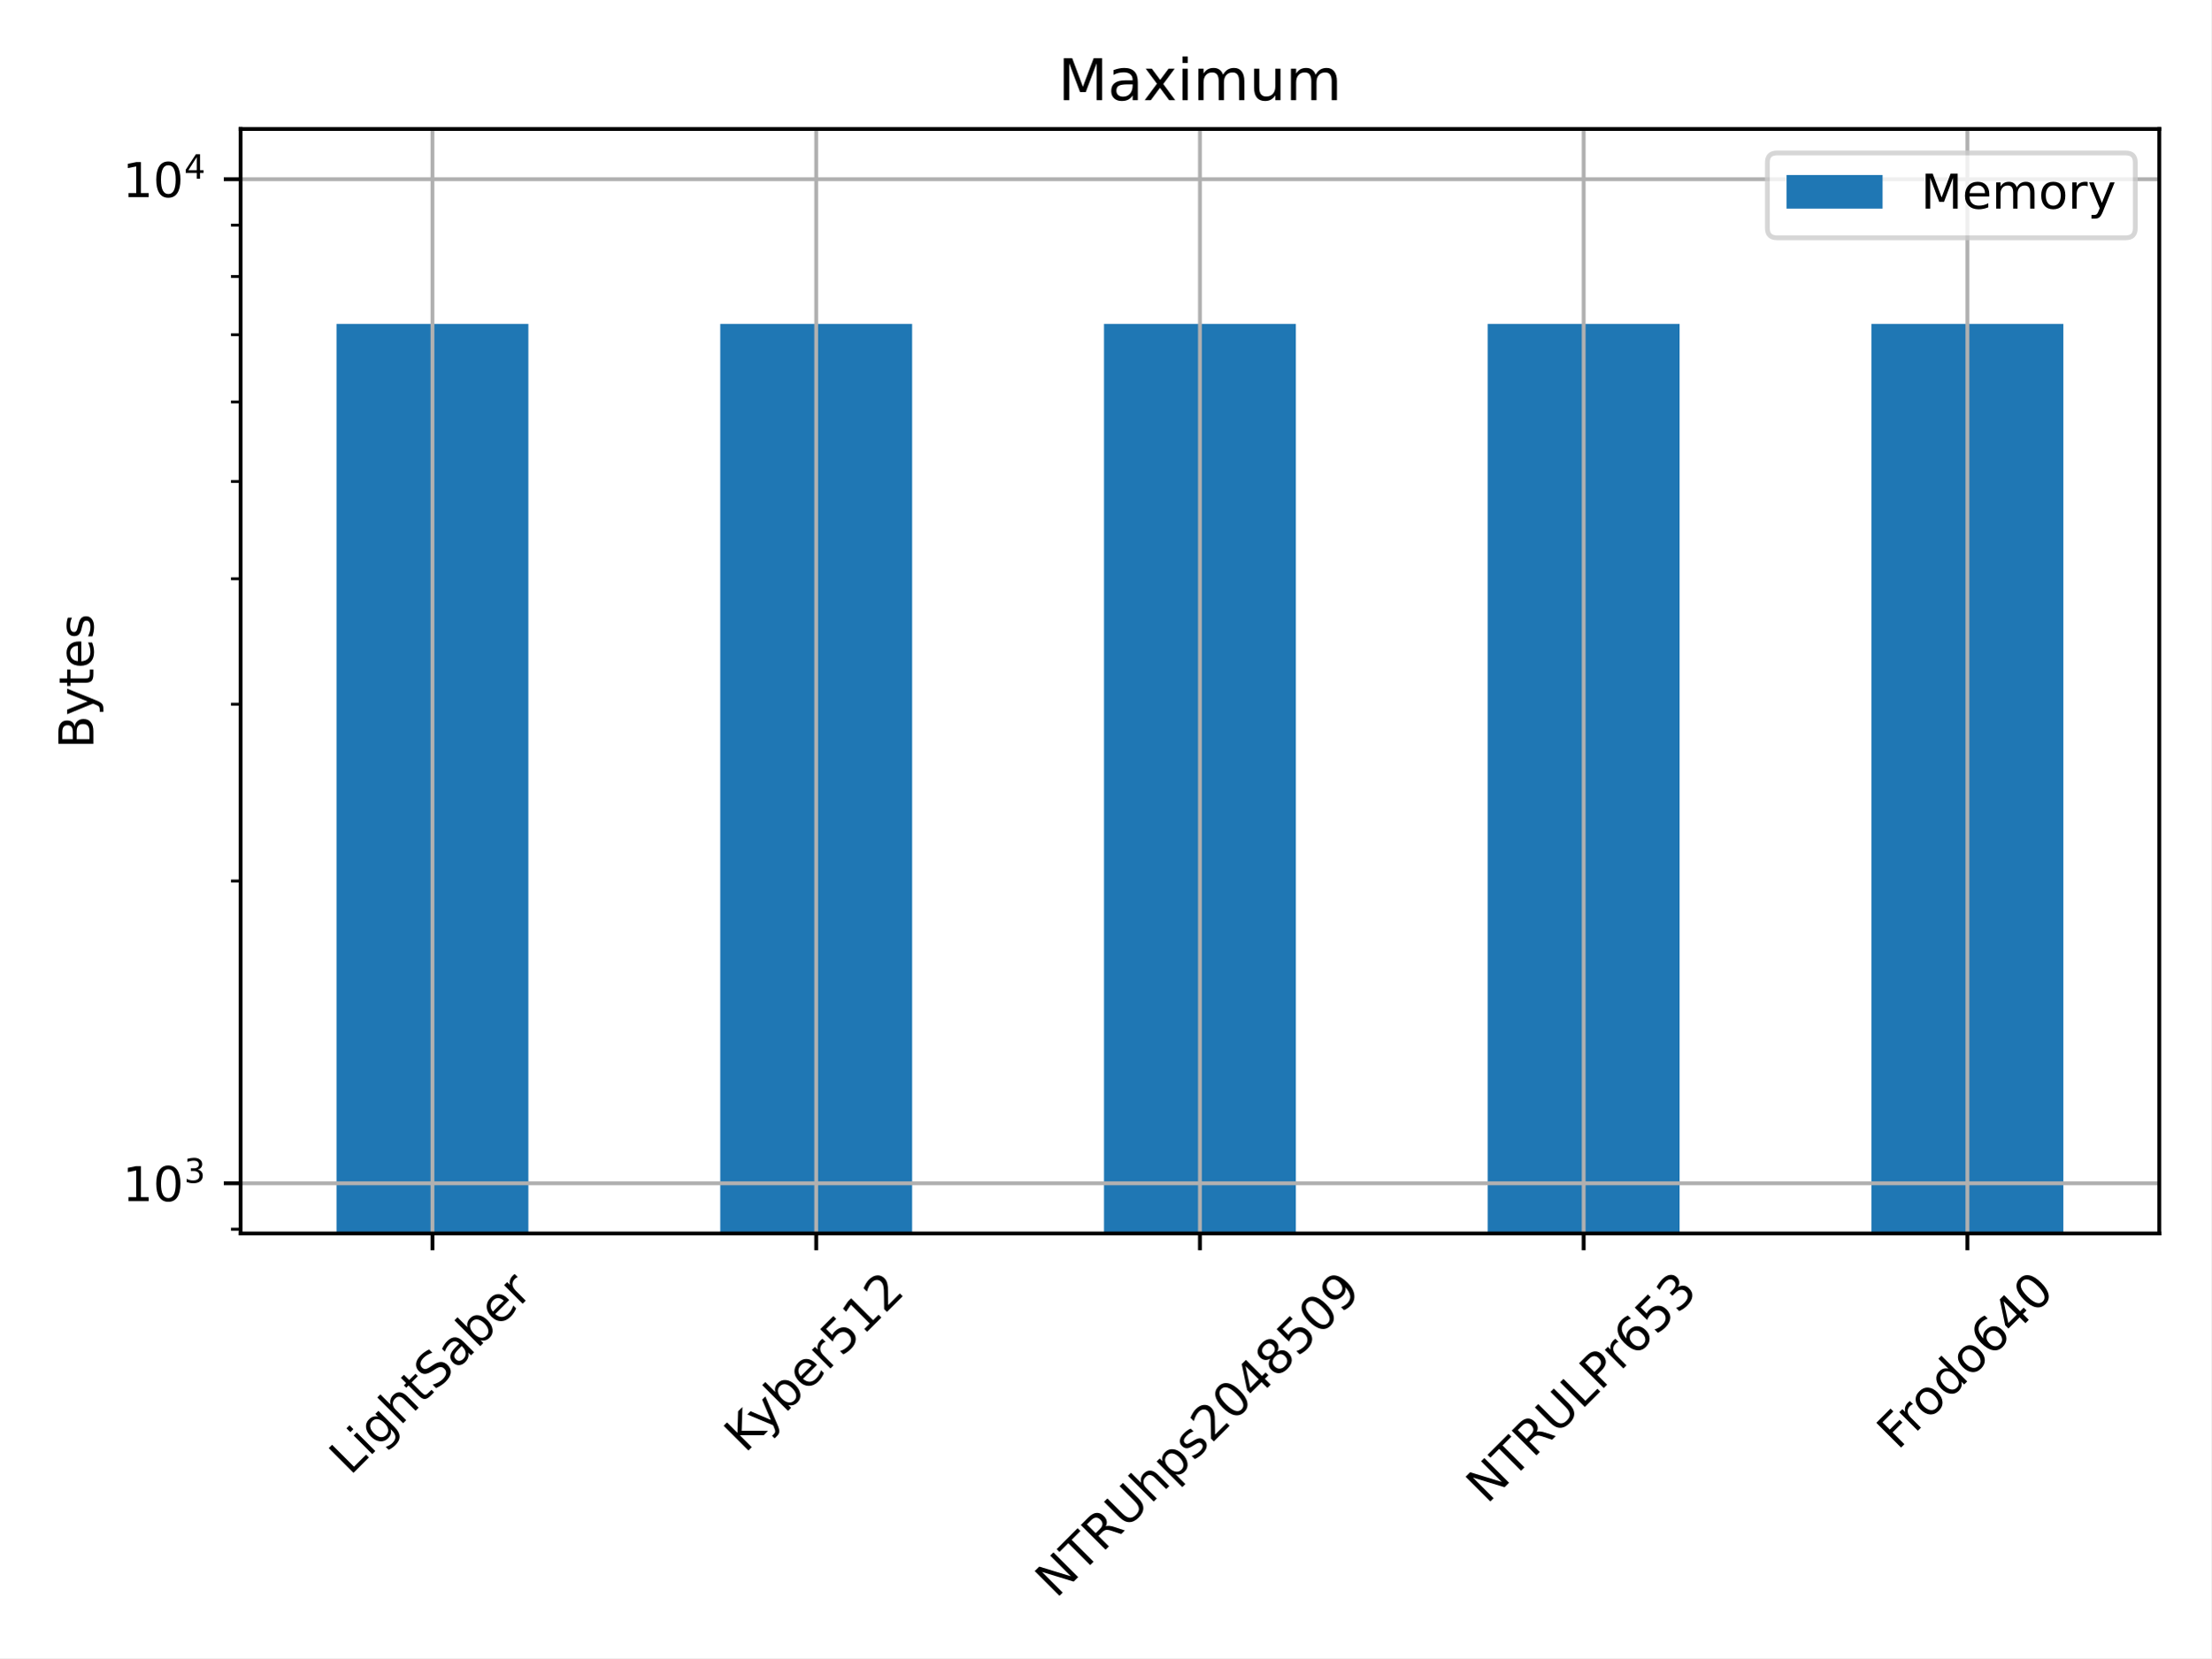
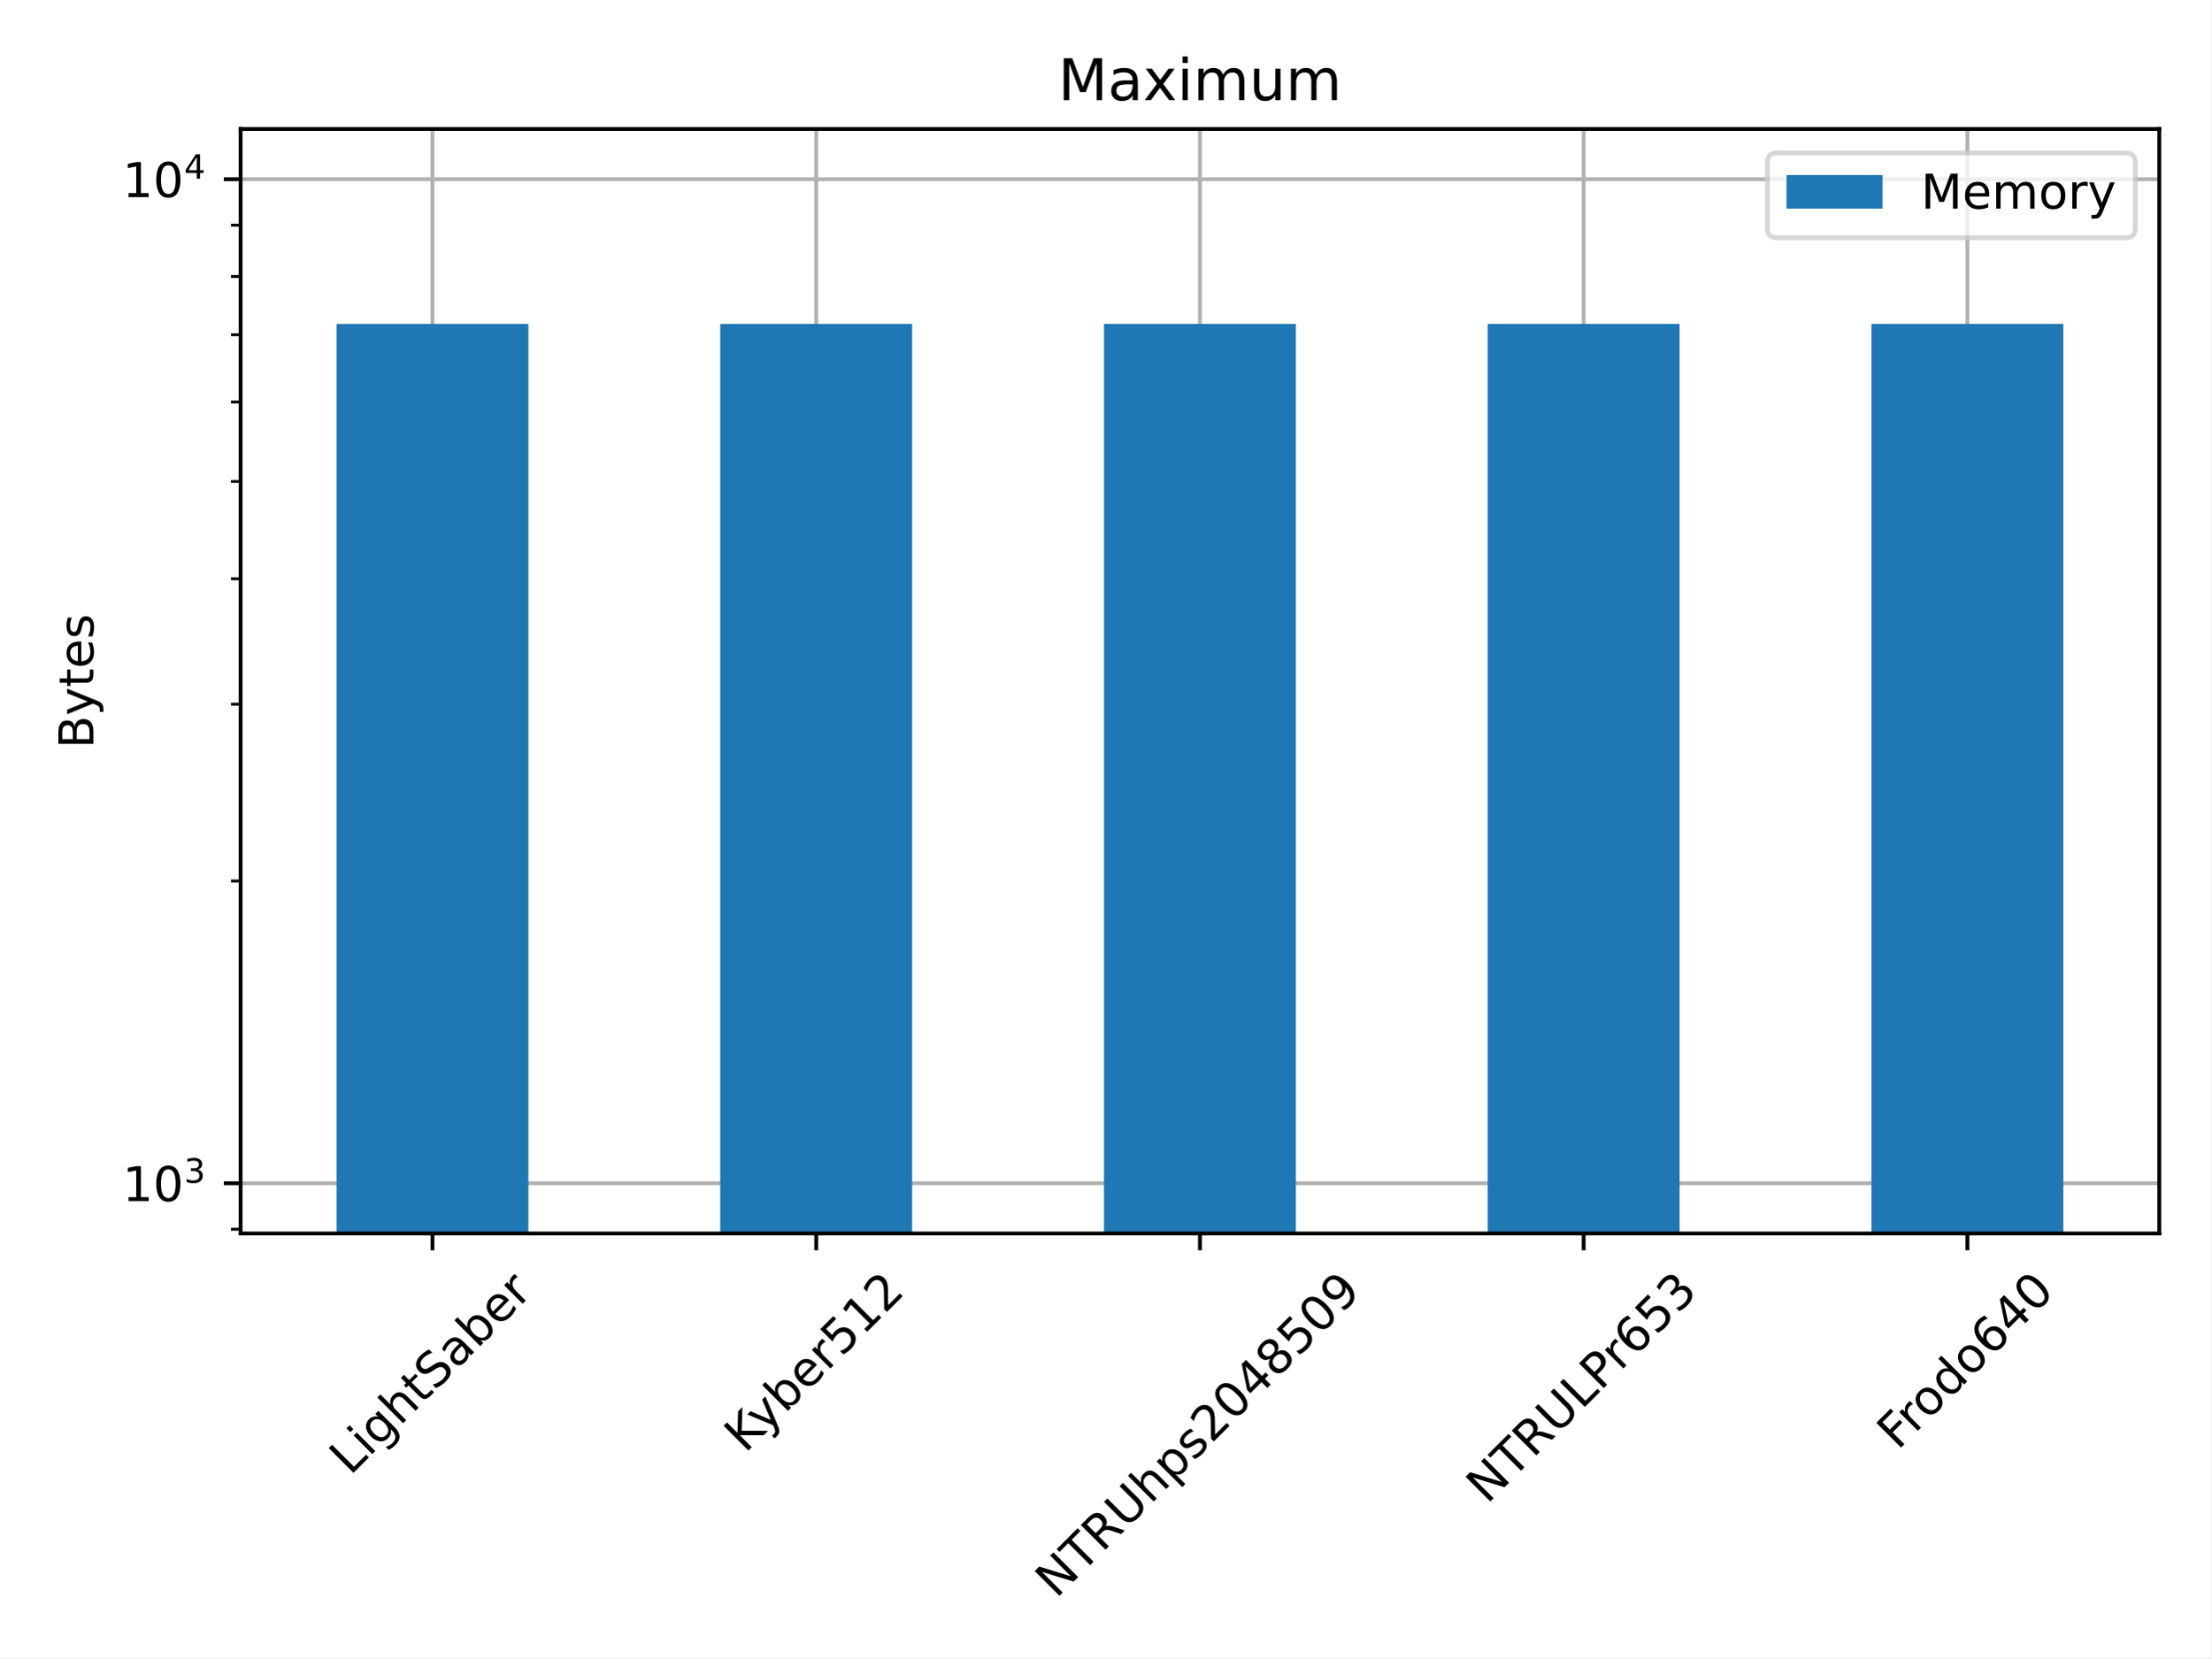
<svg xmlns="http://www.w3.org/2000/svg" xmlns:xlink="http://www.w3.org/1999/xlink" height="345.6pt" version="1.1" viewBox="0 0 460.8 345.6" width="460.8pt">
  <defs>
    <style type="text/css">*{stroke-linecap:butt;stroke-linejoin:round;}</style>
  </defs>
  <g id="figure_1">
    <g id="patch_1">
      <path d="M 0 345.6  L 460.8 345.6  L 460.8 0  L 0 0  z " style="fill:#ffffff;" />
    </g>
    <g id="axes_1">
      <g id="patch_2">
        <path d="M 50.138 257.096  L 450 257.096  L 450 26.88  L 50.138 26.88  z " style="fill:#ffffff;" />
      </g>
-       <g id="patch_3">
-         <path clip-path="url(#p1902727d42)" d="M 70.131 210162.125  L 110.117 210162.125  L 110.117 67.506  L 70.131 67.506  z " style="fill:#1f77b4;" />
-       </g>
-       <g id="patch_4">
-         <path clip-path="url(#p1902727d42)" d="M 150.103 210162.125  L 190.089 210162.125  L 190.089 67.506  L 150.103 67.506  z " style="fill:#1f77b4;" />
-       </g>
-       <g id="patch_5">
-         <path clip-path="url(#p1902727d42)" d="M 230.076 210162.125  L 270.062 210162.125  L 270.062 67.506  L 230.076 67.506  z " style="fill:#1f77b4;" />
-       </g>
-       <g id="patch_6">
-         <path clip-path="url(#p1902727d42)" d="M 310.048 210162.125  L 350.034 210162.125  L 350.034 67.506  L 310.048 67.506  z " style="fill:#1f77b4;" />
-       </g>
-       <g id="patch_7">
-         <path clip-path="url(#p1902727d42)" d="M 390.021 210162.125  L 430.007 210162.125  L 430.007 67.506  L 390.021 67.506  z " style="fill:#1f77b4;" />
-       </g>
      <g id="matplotlib.axis_1">
        <g id="xtick_1">
          <g id="line2d_1">
-             <path clip-path="url(#p1902727d42)" d="M 90.124 257.096  L 90.124 26.88  " style="fill:none;stroke:#b0b0b0;stroke-linecap:square;stroke-width:0.8;" />
+             <path clip-path="url(#p57ec71bfff)" d="M 90.124 257.096  L 90.124 26.88  " style="fill:none;stroke:#b0b0b0;stroke-linecap:square;stroke-width:0.8;" />
          </g>
          <g id="line2d_2">
            <defs>
-               <path d="M 0 0  L 0 3.5  " id="m2783f82746" style="stroke:#000000;stroke-width:0.8;" />
+               <path d="M 0 0  L 0 3.5  " id="mb70035b916" style="stroke:#000000;stroke-width:0.8;" />
            </defs>
            <g>
-               <use style="stroke:#000000;stroke-width:0.8;" x="90.124" xlink:href="#m2783f82746" y="257.096" />
+               <use style="stroke:#000000;stroke-width:0.8;" x="90.124" xlink:href="#mb70035b916" y="257.096" />
            </g>
          </g>
          <g id="text_1">
            <g transform="translate(72.96719 307.6851)rotate(-45)scale(0.1 -0.1)">
              <defs>
                <path d="M 9.812 72.906  L 19.672 72.906  L 19.672 8.297  L 55.172 8.297  L 55.172 0  L 9.812 0  z " id="DejaVuSans-76" />
                <path d="M 9.422 54.688  L 18.406 54.688  L 18.406 0  L 9.422 0  z M 9.422 75.984  L 18.406 75.984  L 18.406 64.594  L 9.422 64.594  z " id="DejaVuSans-105" />
                <path d="M 45.406 27.984  Q 45.406 37.75 41.375 43.109  Q 37.359 48.484 30.078 48.484  Q 22.859 48.484 18.828 43.109  Q 14.797 37.75 14.797 27.984  Q 14.797 18.266 18.828 12.891  Q 22.859 7.516 30.078 7.516  Q 37.359 7.516 41.375 12.891  Q 45.406 18.266 45.406 27.984  z M 54.391 6.781  Q 54.391 -7.172 48.188 -13.984  Q 42 -20.797 29.203 -20.797  Q 24.469 -20.797 20.266 -20.094  Q 16.062 -19.391 12.109 -17.922  L 12.109 -9.188  Q 16.062 -11.328 19.922 -12.344  Q 23.781 -13.375 27.781 -13.375  Q 36.625 -13.375 41.016 -8.766  Q 45.406 -4.156 45.406 5.172  L 45.406 9.625  Q 42.625 4.781 38.281 2.391  Q 33.938 0 27.875 0  Q 17.828 0 11.672 7.656  Q 5.516 15.328 5.516 27.984  Q 5.516 40.672 11.672 48.328  Q 17.828 56 27.875 56  Q 33.938 56 38.281 53.609  Q 42.625 51.219 45.406 46.391  L 45.406 54.688  L 54.391 54.688  z " id="DejaVuSans-103" />
                <path d="M 54.891 33.016  L 54.891 0  L 45.906 0  L 45.906 32.719  Q 45.906 40.484 42.875 44.328  Q 39.844 48.188 33.797 48.188  Q 26.516 48.188 22.312 43.547  Q 18.109 38.922 18.109 30.906  L 18.109 0  L 9.078 0  L 9.078 75.984  L 18.109 75.984  L 18.109 46.188  Q 21.344 51.125 25.703 53.562  Q 30.078 56 35.797 56  Q 45.219 56 50.047 50.172  Q 54.891 44.344 54.891 33.016  z " id="DejaVuSans-104" />
                <path d="M 18.312 70.219  L 18.312 54.688  L 36.812 54.688  L 36.812 47.703  L 18.312 47.703  L 18.312 18.016  Q 18.312 11.328 20.141 9.422  Q 21.969 7.516 27.594 7.516  L 36.812 7.516  L 36.812 0  L 27.594 0  Q 17.188 0 13.234 3.875  Q 9.281 7.766 9.281 18.016  L 9.281 47.703  L 2.688 47.703  L 2.688 54.688  L 9.281 54.688  L 9.281 70.219  z " id="DejaVuSans-116" />
                <path d="M 53.516 70.516  L 53.516 60.891  Q 47.906 63.578 42.922 64.891  Q 37.938 66.219 33.297 66.219  Q 25.25 66.219 20.875 63.094  Q 16.5 59.969 16.5 54.203  Q 16.5 49.359 19.406 46.891  Q 22.312 44.438 30.422 42.922  L 36.375 41.703  Q 47.406 39.594 52.656 34.297  Q 57.906 29 57.906 20.125  Q 57.906 9.516 50.797 4.047  Q 43.703 -1.422 29.984 -1.422  Q 24.812 -1.422 18.969 -0.25  Q 13.141 0.922 6.891 3.219  L 6.891 13.375  Q 12.891 10.016 18.656 8.297  Q 24.422 6.594 29.984 6.594  Q 38.422 6.594 43.016 9.906  Q 47.609 13.234 47.609 19.391  Q 47.609 24.75 44.312 27.781  Q 41.016 30.812 33.5 32.328  L 27.484 33.5  Q 16.453 35.688 11.516 40.375  Q 6.594 45.062 6.594 53.422  Q 6.594 63.094 13.406 68.656  Q 20.219 74.219 32.172 74.219  Q 37.312 74.219 42.625 73.281  Q 47.953 72.359 53.516 70.516  z " id="DejaVuSans-83" />
                <path d="M 34.281 27.484  Q 23.391 27.484 19.188 25  Q 14.984 22.516 14.984 16.5  Q 14.984 11.719 18.141 8.906  Q 21.297 6.109 26.703 6.109  Q 34.188 6.109 38.703 11.406  Q 43.219 16.703 43.219 25.484  L 43.219 27.484  z M 52.203 31.203  L 52.203 0  L 43.219 0  L 43.219 8.297  Q 40.141 3.328 35.547 0.953  Q 30.953 -1.422 24.312 -1.422  Q 15.922 -1.422 10.953 3.297  Q 6 8.016 6 15.922  Q 6 25.141 12.172 29.828  Q 18.359 34.516 30.609 34.516  L 43.219 34.516  L 43.219 35.406  Q 43.219 41.609 39.141 45  Q 35.062 48.391 27.688 48.391  Q 23 48.391 18.547 47.266  Q 14.109 46.141 10.016 43.891  L 10.016 52.203  Q 14.938 54.109 19.578 55.047  Q 24.219 56 28.609 56  Q 40.484 56 46.344 49.844  Q 52.203 43.703 52.203 31.203  z " id="DejaVuSans-97" />
                <path d="M 48.688 27.297  Q 48.688 37.203 44.609 42.844  Q 40.531 48.484 33.406 48.484  Q 26.266 48.484 22.188 42.844  Q 18.109 37.203 18.109 27.297  Q 18.109 17.391 22.188 11.75  Q 26.266 6.109 33.406 6.109  Q 40.531 6.109 44.609 11.75  Q 48.688 17.391 48.688 27.297  z M 18.109 46.391  Q 20.953 51.266 25.266 53.625  Q 29.594 56 35.594 56  Q 45.562 56 51.781 48.094  Q 58.016 40.188 58.016 27.297  Q 58.016 14.406 51.781 6.484  Q 45.562 -1.422 35.594 -1.422  Q 29.594 -1.422 25.266 0.953  Q 20.953 3.328 18.109 8.203  L 18.109 0  L 9.078 0  L 9.078 75.984  L 18.109 75.984  z " id="DejaVuSans-98" />
                <path d="M 56.203 29.594  L 56.203 25.203  L 14.891 25.203  Q 15.484 15.922 20.484 11.062  Q 25.484 6.203 34.422 6.203  Q 39.594 6.203 44.453 7.469  Q 49.312 8.734 54.109 11.281  L 54.109 2.781  Q 49.266 0.734 44.188 -0.344  Q 39.109 -1.422 33.891 -1.422  Q 20.797 -1.422 13.156 6.188  Q 5.516 13.812 5.516 26.812  Q 5.516 40.234 12.766 48.109  Q 20.016 56 32.328 56  Q 43.359 56 49.781 48.891  Q 56.203 41.797 56.203 29.594  z M 47.219 32.234  Q 47.125 39.594 43.094 43.984  Q 39.062 48.391 32.422 48.391  Q 24.906 48.391 20.391 44.141  Q 15.875 39.891 15.188 32.172  z " id="DejaVuSans-101" />
                <path d="M 41.109 46.297  Q 39.594 47.172 37.812 47.578  Q 36.031 48 33.891 48  Q 26.266 48 22.188 43.047  Q 18.109 38.094 18.109 28.812  L 18.109 0  L 9.078 0  L 9.078 54.688  L 18.109 54.688  L 18.109 46.188  Q 20.953 51.172 25.484 53.578  Q 30.031 56 36.531 56  Q 37.453 56 38.578 55.875  Q 39.703 55.766 41.062 55.516  z " id="DejaVuSans-114" />
              </defs>
              <use xlink:href="#DejaVuSans-76" />
              <use x="55.713" xlink:href="#DejaVuSans-105" />
              <use x="83.496" xlink:href="#DejaVuSans-103" />
              <use x="146.973" xlink:href="#DejaVuSans-104" />
              <use x="210.352" xlink:href="#DejaVuSans-116" />
              <use x="249.561" xlink:href="#DejaVuSans-83" />
              <use x="313.037" xlink:href="#DejaVuSans-97" />
              <use x="374.316" xlink:href="#DejaVuSans-98" />
              <use x="437.793" xlink:href="#DejaVuSans-101" />
              <use x="499.316" xlink:href="#DejaVuSans-114" />
            </g>
          </g>
        </g>
        <g id="xtick_2">
          <g id="line2d_3">
-             <path clip-path="url(#p1902727d42)" d="M 170.096 257.096  L 170.096 26.88  " style="fill:none;stroke:#b0b0b0;stroke-linecap:square;stroke-width:0.8;" />
+             <path clip-path="url(#p57ec71bfff)" d="M 170.096 257.096  L 170.096 26.88  " style="fill:none;stroke:#b0b0b0;stroke-linecap:square;stroke-width:0.8;" />
          </g>
          <g id="line2d_4">
            <g>
-               <use style="stroke:#000000;stroke-width:0.8;" x="170.096" xlink:href="#m2783f82746" y="257.096" />
+               <use style="stroke:#000000;stroke-width:0.8;" x="170.096" xlink:href="#mb70035b916" y="257.096" />
            </g>
          </g>
          <g id="text_2">
            <g transform="translate(155.2709 303.0226)rotate(-45)scale(0.1 -0.1)">
              <defs>
                <path d="M 9.812 72.906  L 19.672 72.906  L 19.672 42.094  L 52.391 72.906  L 65.094 72.906  L 28.906 38.922  L 67.672 0  L 54.688 0  L 19.672 35.109  L 19.672 0  L 9.812 0  z " id="DejaVuSans-75" />
                <path d="M 32.172 -5.078  Q 28.375 -14.844 24.75 -17.812  Q 21.141 -20.797 15.094 -20.797  L 7.906 -20.797  L 7.906 -13.281  L 13.188 -13.281  Q 16.891 -13.281 18.938 -11.516  Q 21 -9.766 23.484 -3.219  L 25.094 0.875  L 2.984 54.688  L 12.5 54.688  L 29.594 11.922  L 46.688 54.688  L 56.203 54.688  z " id="DejaVuSans-121" />
                <path d="M 10.797 72.906  L 49.516 72.906  L 49.516 64.594  L 19.828 64.594  L 19.828 46.734  Q 21.969 47.469 24.109 47.828  Q 26.266 48.188 28.422 48.188  Q 40.625 48.188 47.75 41.5  Q 54.891 34.812 54.891 23.391  Q 54.891 11.625 47.562 5.094  Q 40.234 -1.422 26.906 -1.422  Q 22.312 -1.422 17.547 -0.641  Q 12.797 0.141 7.719 1.703  L 7.719 11.625  Q 12.109 9.234 16.797 8.062  Q 21.484 6.891 26.703 6.891  Q 35.156 6.891 40.078 11.328  Q 45.016 15.766 45.016 23.391  Q 45.016 31 40.078 35.438  Q 35.156 39.891 26.703 39.891  Q 22.75 39.891 18.812 39.016  Q 14.891 38.141 10.797 36.281  z " id="DejaVuSans-53" />
                <path d="M 12.406 8.297  L 28.516 8.297  L 28.516 63.922  L 10.984 60.406  L 10.984 69.391  L 28.422 72.906  L 38.281 72.906  L 38.281 8.297  L 54.391 8.297  L 54.391 0  L 12.406 0  z " id="DejaVuSans-49" />
                <path d="M 19.188 8.297  L 53.609 8.297  L 53.609 0  L 7.328 0  L 7.328 8.297  Q 12.938 14.109 22.625 23.891  Q 32.328 33.688 34.812 36.531  Q 39.547 41.844 41.422 45.531  Q 43.312 49.219 43.312 52.781  Q 43.312 58.594 39.234 62.25  Q 35.156 65.922 28.609 65.922  Q 23.969 65.922 18.812 64.312  Q 13.672 62.703 7.812 59.422  L 7.812 69.391  Q 13.766 71.781 18.938 73  Q 24.125 74.219 28.422 74.219  Q 39.75 74.219 46.484 68.547  Q 53.219 62.891 53.219 53.422  Q 53.219 48.922 51.531 44.891  Q 49.859 40.875 45.406 35.406  Q 44.188 33.984 37.641 27.219  Q 31.109 20.453 19.188 8.297  z " id="DejaVuSans-50" />
              </defs>
              <use xlink:href="#DejaVuSans-75" />
              <use x="58.326" xlink:href="#DejaVuSans-121" />
              <use x="117.506" xlink:href="#DejaVuSans-98" />
              <use x="180.982" xlink:href="#DejaVuSans-101" />
              <use x="242.506" xlink:href="#DejaVuSans-114" />
              <use x="283.619" xlink:href="#DejaVuSans-53" />
              <use x="347.242" xlink:href="#DejaVuSans-49" />
              <use x="410.865" xlink:href="#DejaVuSans-50" />
            </g>
          </g>
        </g>
        <g id="xtick_3">
          <g id="line2d_5">
-             <path clip-path="url(#p1902727d42)" d="M 250.069 257.096  L 250.069 26.88  " style="fill:none;stroke:#b0b0b0;stroke-linecap:square;stroke-width:0.8;" />
+             <path clip-path="url(#p57ec71bfff)" d="M 250.069 257.096  L 250.069 26.88  " style="fill:none;stroke:#b0b0b0;stroke-linecap:square;stroke-width:0.8;" />
          </g>
          <g id="line2d_6">
            <g>
-               <use style="stroke:#000000;stroke-width:0.8;" x="250.069" xlink:href="#m2783f82746" y="257.096" />
+               <use style="stroke:#000000;stroke-width:0.8;" x="250.069" xlink:href="#mb70035b916" y="257.096" />
            </g>
          </g>
          <g id="text_3">
            <g transform="translate(220.098 333.3133)rotate(-45)scale(0.1 -0.1)">
              <defs>
                <path d="M 9.812 72.906  L 23.094 72.906  L 55.422 11.922  L 55.422 72.906  L 64.984 72.906  L 64.984 0  L 51.703 0  L 19.391 60.984  L 19.391 0  L 9.812 0  z " id="DejaVuSans-78" />
                <path d="M -0.297 72.906  L 61.375 72.906  L 61.375 64.594  L 35.5 64.594  L 35.5 0  L 25.594 0  L 25.594 64.594  L -0.297 64.594  z " id="DejaVuSans-84" />
                <path d="M 44.391 34.188  Q 47.562 33.109 50.562 29.594  Q 53.562 26.078 56.594 19.922  L 66.609 0  L 56 0  L 46.688 18.703  Q 43.062 26.031 39.672 28.422  Q 36.281 30.812 30.422 30.812  L 19.672 30.812  L 19.672 0  L 9.812 0  L 9.812 72.906  L 32.078 72.906  Q 44.578 72.906 50.734 67.672  Q 56.891 62.453 56.891 51.906  Q 56.891 45.016 53.688 40.469  Q 50.484 35.938 44.391 34.188  z M 19.672 64.797  L 19.672 38.922  L 32.078 38.922  Q 39.203 38.922 42.844 42.219  Q 46.484 45.516 46.484 51.906  Q 46.484 58.297 42.844 61.547  Q 39.203 64.797 32.078 64.797  z " id="DejaVuSans-82" />
                <path d="M 8.688 72.906  L 18.609 72.906  L 18.609 28.609  Q 18.609 16.891 22.844 11.734  Q 27.094 6.594 36.625 6.594  Q 46.094 6.594 50.344 11.734  Q 54.594 16.891 54.594 28.609  L 54.594 72.906  L 64.5 72.906  L 64.5 27.391  Q 64.5 13.141 57.438 5.859  Q 50.391 -1.422 36.625 -1.422  Q 22.797 -1.422 15.734 5.859  Q 8.688 13.141 8.688 27.391  z " id="DejaVuSans-85" />
                <path d="M 18.109 8.203  L 18.109 -20.797  L 9.078 -20.797  L 9.078 54.688  L 18.109 54.688  L 18.109 46.391  Q 20.953 51.266 25.266 53.625  Q 29.594 56 35.594 56  Q 45.562 56 51.781 48.094  Q 58.016 40.188 58.016 27.297  Q 58.016 14.406 51.781 6.484  Q 45.562 -1.422 35.594 -1.422  Q 29.594 -1.422 25.266 0.953  Q 20.953 3.328 18.109 8.203  z M 48.688 27.297  Q 48.688 37.203 44.609 42.844  Q 40.531 48.484 33.406 48.484  Q 26.266 48.484 22.188 42.844  Q 18.109 37.203 18.109 27.297  Q 18.109 17.391 22.188 11.75  Q 26.266 6.109 33.406 6.109  Q 40.531 6.109 44.609 11.75  Q 48.688 17.391 48.688 27.297  z " id="DejaVuSans-112" />
                <path d="M 44.281 53.078  L 44.281 44.578  Q 40.484 46.531 36.375 47.5  Q 32.281 48.484 27.875 48.484  Q 21.188 48.484 17.844 46.438  Q 14.5 44.391 14.5 40.281  Q 14.5 37.156 16.891 35.375  Q 19.281 33.594 26.516 31.984  L 29.594 31.297  Q 39.156 29.25 43.188 25.516  Q 47.219 21.781 47.219 15.094  Q 47.219 7.469 41.188 3.016  Q 35.156 -1.422 24.609 -1.422  Q 20.219 -1.422 15.453 -0.562  Q 10.688 0.297 5.422 2  L 5.422 11.281  Q 10.406 8.688 15.234 7.391  Q 20.062 6.109 24.812 6.109  Q 31.156 6.109 34.562 8.281  Q 37.984 10.453 37.984 14.406  Q 37.984 18.062 35.516 20.016  Q 33.062 21.969 24.703 23.781  L 21.578 24.516  Q 13.234 26.266 9.516 29.906  Q 5.812 33.547 5.812 39.891  Q 5.812 47.609 11.281 51.797  Q 16.75 56 26.812 56  Q 31.781 56 36.172 55.266  Q 40.578 54.547 44.281 53.078  z " id="DejaVuSans-115" />
                <path d="M 31.781 66.406  Q 24.172 66.406 20.328 58.906  Q 16.5 51.422 16.5 36.375  Q 16.5 21.391 20.328 13.891  Q 24.172 6.391 31.781 6.391  Q 39.453 6.391 43.281 13.891  Q 47.125 21.391 47.125 36.375  Q 47.125 51.422 43.281 58.906  Q 39.453 66.406 31.781 66.406  z M 31.781 74.219  Q 44.047 74.219 50.516 64.516  Q 56.984 54.828 56.984 36.375  Q 56.984 17.969 50.516 8.266  Q 44.047 -1.422 31.781 -1.422  Q 19.531 -1.422 13.062 8.266  Q 6.594 17.969 6.594 36.375  Q 6.594 54.828 13.062 64.516  Q 19.531 74.219 31.781 74.219  z " id="DejaVuSans-48" />
                <path d="M 37.797 64.312  L 12.891 25.391  L 37.797 25.391  z M 35.203 72.906  L 47.609 72.906  L 47.609 25.391  L 58.016 25.391  L 58.016 17.188  L 47.609 17.188  L 47.609 0  L 37.797 0  L 37.797 17.188  L 4.891 17.188  L 4.891 26.703  z " id="DejaVuSans-52" />
                <path d="M 31.781 34.625  Q 24.75 34.625 20.719 30.859  Q 16.703 27.094 16.703 20.516  Q 16.703 13.922 20.719 10.156  Q 24.75 6.391 31.781 6.391  Q 38.812 6.391 42.859 10.172  Q 46.922 13.969 46.922 20.516  Q 46.922 27.094 42.891 30.859  Q 38.875 34.625 31.781 34.625  z M 21.922 38.812  Q 15.578 40.375 12.031 44.719  Q 8.5 49.078 8.5 55.328  Q 8.5 64.062 14.719 69.141  Q 20.953 74.219 31.781 74.219  Q 42.672 74.219 48.875 69.141  Q 55.078 64.062 55.078 55.328  Q 55.078 49.078 51.531 44.719  Q 48 40.375 41.703 38.812  Q 48.828 37.156 52.797 32.312  Q 56.781 27.484 56.781 20.516  Q 56.781 9.906 50.312 4.234  Q 43.844 -1.422 31.781 -1.422  Q 19.734 -1.422 13.25 4.234  Q 6.781 9.906 6.781 20.516  Q 6.781 27.484 10.781 32.312  Q 14.797 37.156 21.922 38.812  z M 18.312 54.391  Q 18.312 48.734 21.844 45.562  Q 25.391 42.391 31.781 42.391  Q 38.141 42.391 41.719 45.562  Q 45.312 48.734 45.312 54.391  Q 45.312 60.062 41.719 63.234  Q 38.141 66.406 31.781 66.406  Q 25.391 66.406 21.844 63.234  Q 18.312 60.062 18.312 54.391  z " id="DejaVuSans-56" />
                <path d="M 10.984 1.516  L 10.984 10.5  Q 14.703 8.734 18.5 7.812  Q 22.312 6.891 25.984 6.891  Q 35.75 6.891 40.891 13.453  Q 46.047 20.016 46.781 33.406  Q 43.953 29.203 39.594 26.953  Q 35.25 24.703 29.984 24.703  Q 19.047 24.703 12.672 31.312  Q 6.297 37.938 6.297 49.422  Q 6.297 60.641 12.938 67.422  Q 19.578 74.219 30.609 74.219  Q 43.266 74.219 49.922 64.516  Q 56.594 54.828 56.594 36.375  Q 56.594 19.141 48.406 8.859  Q 40.234 -1.422 26.422 -1.422  Q 22.703 -1.422 18.891 -0.688  Q 15.094 0.047 10.984 1.516  z M 30.609 32.422  Q 37.25 32.422 41.125 36.953  Q 45.016 41.5 45.016 49.422  Q 45.016 57.281 41.125 61.844  Q 37.25 66.406 30.609 66.406  Q 23.969 66.406 20.094 61.844  Q 16.219 57.281 16.219 49.422  Q 16.219 41.5 20.094 36.953  Q 23.969 32.422 30.609 32.422  z " id="DejaVuSans-57" />
              </defs>
              <use xlink:href="#DejaVuSans-78" />
              <use x="74.805" xlink:href="#DejaVuSans-84" />
              <use x="135.889" xlink:href="#DejaVuSans-82" />
              <use x="205.371" xlink:href="#DejaVuSans-85" />
              <use x="278.564" xlink:href="#DejaVuSans-104" />
              <use x="341.943" xlink:href="#DejaVuSans-112" />
              <use x="405.42" xlink:href="#DejaVuSans-115" />
              <use x="457.52" xlink:href="#DejaVuSans-50" />
              <use x="521.143" xlink:href="#DejaVuSans-48" />
              <use x="584.766" xlink:href="#DejaVuSans-52" />
              <use x="648.389" xlink:href="#DejaVuSans-56" />
              <use x="712.012" xlink:href="#DejaVuSans-53" />
              <use x="775.635" xlink:href="#DejaVuSans-48" />
              <use x="839.258" xlink:href="#DejaVuSans-57" />
            </g>
          </g>
        </g>
        <g id="xtick_4">
          <g id="line2d_7">
-             <path clip-path="url(#p1902727d42)" d="M 330.041 257.096  L 330.041 26.88  " style="fill:none;stroke:#b0b0b0;stroke-linecap:square;stroke-width:0.8;" />
+             <path clip-path="url(#p57ec71bfff)" d="M 330.041 257.096  L 330.041 26.88  " style="fill:none;stroke:#b0b0b0;stroke-linecap:square;stroke-width:0.8;" />
          </g>
          <g id="line2d_8">
            <g>
-               <use style="stroke:#000000;stroke-width:0.8;" x="330.041" xlink:href="#m2783f82746" y="257.096" />
+               <use style="stroke:#000000;stroke-width:0.8;" x="330.041" xlink:href="#mb70035b916" y="257.096" />
            </g>
          </g>
          <g id="text_4">
            <g transform="translate(309.902 313.6502)rotate(-45)scale(0.1 -0.1)">
              <defs>
                <path d="M 19.672 64.797  L 19.672 37.406  L 32.078 37.406  Q 38.969 37.406 42.719 40.969  Q 46.484 44.531 46.484 51.125  Q 46.484 57.672 42.719 61.234  Q 38.969 64.797 32.078 64.797  z M 9.812 72.906  L 32.078 72.906  Q 44.344 72.906 50.609 67.359  Q 56.891 61.812 56.891 51.125  Q 56.891 40.328 50.609 34.812  Q 44.344 29.297 32.078 29.297  L 19.672 29.297  L 19.672 0  L 9.812 0  z " id="DejaVuSans-80" />
                <path d="M 33.016 40.375  Q 26.375 40.375 22.484 35.828  Q 18.609 31.297 18.609 23.391  Q 18.609 15.531 22.484 10.953  Q 26.375 6.391 33.016 6.391  Q 39.656 6.391 43.531 10.953  Q 47.406 15.531 47.406 23.391  Q 47.406 31.297 43.531 35.828  Q 39.656 40.375 33.016 40.375  z M 52.594 71.297  L 52.594 62.312  Q 48.875 64.062 45.094 64.984  Q 41.312 65.922 37.594 65.922  Q 27.828 65.922 22.672 59.328  Q 17.531 52.734 16.797 39.406  Q 19.672 43.656 24.016 45.922  Q 28.375 48.188 33.594 48.188  Q 44.578 48.188 50.953 41.516  Q 57.328 34.859 57.328 23.391  Q 57.328 12.156 50.688 5.359  Q 44.047 -1.422 33.016 -1.422  Q 20.359 -1.422 13.672 8.266  Q 6.984 17.969 6.984 36.375  Q 6.984 53.656 15.188 63.938  Q 23.391 74.219 37.203 74.219  Q 40.922 74.219 44.703 73.484  Q 48.484 72.75 52.594 71.297  z " id="DejaVuSans-54" />
                <path d="M 40.578 39.312  Q 47.656 37.797 51.625 33  Q 55.609 28.219 55.609 21.188  Q 55.609 10.406 48.188 4.484  Q 40.766 -1.422 27.094 -1.422  Q 22.516 -1.422 17.656 -0.516  Q 12.797 0.391 7.625 2.203  L 7.625 11.719  Q 11.719 9.328 16.594 8.109  Q 21.484 6.891 26.812 6.891  Q 36.078 6.891 40.938 10.547  Q 45.797 14.203 45.797 21.188  Q 45.797 27.641 41.281 31.266  Q 36.766 34.906 28.719 34.906  L 20.219 34.906  L 20.219 43.016  L 29.109 43.016  Q 36.375 43.016 40.234 45.922  Q 44.094 48.828 44.094 54.297  Q 44.094 59.906 40.109 62.906  Q 36.141 65.922 28.719 65.922  Q 24.656 65.922 20.016 65.031  Q 15.375 64.156 9.812 62.312  L 9.812 71.094  Q 15.438 72.656 20.344 73.438  Q 25.25 74.219 29.594 74.219  Q 40.828 74.219 47.359 69.109  Q 53.906 64.016 53.906 55.328  Q 53.906 49.266 50.438 45.094  Q 46.969 40.922 40.578 39.312  z " id="DejaVuSans-51" />
              </defs>
              <use xlink:href="#DejaVuSans-78" />
              <use x="74.805" xlink:href="#DejaVuSans-84" />
              <use x="135.889" xlink:href="#DejaVuSans-82" />
              <use x="205.371" xlink:href="#DejaVuSans-85" />
              <use x="278.564" xlink:href="#DejaVuSans-76" />
              <use x="334.277" xlink:href="#DejaVuSans-80" />
              <use x="392.83" xlink:href="#DejaVuSans-114" />
              <use x="433.943" xlink:href="#DejaVuSans-54" />
              <use x="497.566" xlink:href="#DejaVuSans-53" />
              <use x="561.189" xlink:href="#DejaVuSans-51" />
            </g>
          </g>
        </g>
        <g id="xtick_5">
          <g id="line2d_9">
-             <path clip-path="url(#p1902727d42)" d="M 410.014 257.096  L 410.014 26.88  " style="fill:none;stroke:#b0b0b0;stroke-linecap:square;stroke-width:0.8;" />
+             <path clip-path="url(#p57ec71bfff)" d="M 410.014 257.096  L 410.014 26.88  " style="fill:none;stroke:#b0b0b0;stroke-linecap:square;stroke-width:0.8;" />
          </g>
          <g id="line2d_10">
            <g>
-               <use style="stroke:#000000;stroke-width:0.8;" x="410.014" xlink:href="#m2783f82746" y="257.096" />
+               <use style="stroke:#000000;stroke-width:0.8;" x="410.014" xlink:href="#mb70035b916" y="257.096" />
            </g>
          </g>
          <g id="text_5">
            <g transform="translate(395.4943 302.4105)rotate(-45)scale(0.1 -0.1)">
              <defs>
                <path d="M 9.812 72.906  L 51.703 72.906  L 51.703 64.594  L 19.672 64.594  L 19.672 43.109  L 48.578 43.109  L 48.578 34.812  L 19.672 34.812  L 19.672 0  L 9.812 0  z " id="DejaVuSans-70" />
                <path d="M 30.609 48.391  Q 23.391 48.391 19.188 42.75  Q 14.984 37.109 14.984 27.297  Q 14.984 17.484 19.156 11.844  Q 23.344 6.203 30.609 6.203  Q 37.797 6.203 41.984 11.859  Q 46.188 17.531 46.188 27.297  Q 46.188 37.016 41.984 42.703  Q 37.797 48.391 30.609 48.391  z M 30.609 56  Q 42.328 56 49.016 48.375  Q 55.719 40.766 55.719 27.297  Q 55.719 13.875 49.016 6.219  Q 42.328 -1.422 30.609 -1.422  Q 18.844 -1.422 12.172 6.219  Q 5.516 13.875 5.516 27.297  Q 5.516 40.766 12.172 48.375  Q 18.844 56 30.609 56  z " id="DejaVuSans-111" />
                <path d="M 45.406 46.391  L 45.406 75.984  L 54.391 75.984  L 54.391 0  L 45.406 0  L 45.406 8.203  Q 42.578 3.328 38.25 0.953  Q 33.938 -1.422 27.875 -1.422  Q 17.969 -1.422 11.734 6.484  Q 5.516 14.406 5.516 27.297  Q 5.516 40.188 11.734 48.094  Q 17.969 56 27.875 56  Q 33.938 56 38.25 53.625  Q 42.578 51.266 45.406 46.391  z M 14.797 27.297  Q 14.797 17.391 18.875 11.75  Q 22.953 6.109 30.078 6.109  Q 37.203 6.109 41.297 11.75  Q 45.406 17.391 45.406 27.297  Q 45.406 37.203 41.297 42.844  Q 37.203 48.484 30.078 48.484  Q 22.953 48.484 18.875 42.844  Q 14.797 37.203 14.797 27.297  z " id="DejaVuSans-100" />
              </defs>
              <use xlink:href="#DejaVuSans-70" />
              <use x="50.27" xlink:href="#DejaVuSans-114" />
              <use x="89.133" xlink:href="#DejaVuSans-111" />
              <use x="150.314" xlink:href="#DejaVuSans-100" />
              <use x="213.791" xlink:href="#DejaVuSans-111" />
              <use x="274.973" xlink:href="#DejaVuSans-54" />
              <use x="338.596" xlink:href="#DejaVuSans-52" />
              <use x="402.219" xlink:href="#DejaVuSans-48" />
            </g>
          </g>
        </g>
      </g>
      <g id="matplotlib.axis_2">
        <g id="ytick_1">
          <g id="line2d_11">
-             <path clip-path="url(#p1902727d42)" d="M 50.138 246.632  L 450 246.632  " style="fill:none;stroke:#b0b0b0;stroke-linecap:square;stroke-width:0.8;" />
+             <path clip-path="url(#p57ec71bfff)" d="M 50.138 246.632  L 450 246.632  " style="fill:none;stroke:#b0b0b0;stroke-linecap:square;stroke-width:0.8;" />
          </g>
          <g id="line2d_12">
            <defs>
-               <path d="M 0 0  L -3.5 0  " id="mb0d50a080e" style="stroke:#000000;stroke-width:0.8;" />
+               <path d="M 0 0  L -3.5 0  " id="m84e07c3c7d" style="stroke:#000000;stroke-width:0.8;" />
            </defs>
            <g>
-               <use style="stroke:#000000;stroke-width:0.8;" x="50.138" xlink:href="#mb0d50a080e" y="246.632" />
+               <use style="stroke:#000000;stroke-width:0.8;" x="50.138" xlink:href="#m84e07c3c7d" y="246.632" />
            </g>
          </g>
          <g id="text_6">
            <g transform="translate(25.53768 250.4312)scale(0.1 -0.1)">
              <use transform="translate(0 0.765625)" xlink:href="#DejaVuSans-49" />
              <use transform="translate(63.62305 0.765625)" xlink:href="#DejaVuSans-48" />
              <use transform="translate(128.2031 39.04688)scale(0.7)" xlink:href="#DejaVuSans-51" />
            </g>
          </g>
        </g>
        <g id="ytick_2">
          <g id="line2d_13">
-             <path clip-path="url(#p1902727d42)" d="M 50.138 37.344  L 450 37.344  " style="fill:none;stroke:#b0b0b0;stroke-linecap:square;stroke-width:0.8;" />
+             <path clip-path="url(#p57ec71bfff)" d="M 50.138 37.344  L 450 37.344  " style="fill:none;stroke:#b0b0b0;stroke-linecap:square;stroke-width:0.8;" />
          </g>
          <g id="line2d_14">
            <g>
-               <use style="stroke:#000000;stroke-width:0.8;" x="50.138" xlink:href="#mb0d50a080e" y="37.344" />
+               <use style="stroke:#000000;stroke-width:0.8;" x="50.138" xlink:href="#m84e07c3c7d" y="37.344" />
            </g>
          </g>
          <g id="text_7">
            <g transform="translate(25.53768 41.1436)scale(0.1 -0.1)">
              <use transform="translate(0 0.684375)" xlink:href="#DejaVuSans-49" />
              <use transform="translate(63.62305 0.684375)" xlink:href="#DejaVuSans-48" />
              <use transform="translate(128.2031 38.96563)scale(0.7)" xlink:href="#DejaVuSans-52" />
            </g>
          </g>
        </g>
        <g id="ytick_3">
          <g id="line2d_15">
            <defs>
-               <path d="M 0 0  L -2 0  " id="m709c3ff63f" style="stroke:#000000;stroke-width:0.6;" />
+               <path d="M 0 0  L -2 0  " id="mdfa3fa9d71" style="stroke:#000000;stroke-width:0.6;" />
            </defs>
            <g>
-               <use style="stroke:#000000;stroke-width:0.6;" x="50.138" xlink:href="#m709c3ff63f" y="256.208" />
+               <use style="stroke:#000000;stroke-width:0.6;" x="50.138" xlink:href="#mdfa3fa9d71" y="256.208" />
            </g>
          </g>
        </g>
        <g id="ytick_4">
          <g id="line2d_16">
            <g>
-               <use style="stroke:#000000;stroke-width:0.6;" x="50.138" xlink:href="#m709c3ff63f" y="183.63" />
+               <use style="stroke:#000000;stroke-width:0.6;" x="50.138" xlink:href="#mdfa3fa9d71" y="183.63" />
            </g>
          </g>
        </g>
        <g id="ytick_5">
          <g id="line2d_17">
            <g>
-               <use style="stroke:#000000;stroke-width:0.6;" x="50.138" xlink:href="#m709c3ff63f" y="146.776" />
+               <use style="stroke:#000000;stroke-width:0.6;" x="50.138" xlink:href="#mdfa3fa9d71" y="146.776" />
            </g>
          </g>
        </g>
        <g id="ytick_6">
          <g id="line2d_18">
            <g>
-               <use style="stroke:#000000;stroke-width:0.6;" x="50.138" xlink:href="#m709c3ff63f" y="120.628" />
+               <use style="stroke:#000000;stroke-width:0.6;" x="50.138" xlink:href="#mdfa3fa9d71" y="120.628" />
            </g>
          </g>
        </g>
        <g id="ytick_7">
          <g id="line2d_19">
            <g>
-               <use style="stroke:#000000;stroke-width:0.6;" x="50.138" xlink:href="#m709c3ff63f" y="100.346" />
+               <use style="stroke:#000000;stroke-width:0.6;" x="50.138" xlink:href="#mdfa3fa9d71" y="100.346" />
            </g>
          </g>
        </g>
        <g id="ytick_8">
          <g id="line2d_20">
            <g>
-               <use style="stroke:#000000;stroke-width:0.6;" x="50.138" xlink:href="#m709c3ff63f" y="83.775" />
+               <use style="stroke:#000000;stroke-width:0.6;" x="50.138" xlink:href="#mdfa3fa9d71" y="83.775" />
            </g>
          </g>
        </g>
        <g id="ytick_9">
          <g id="line2d_21">
            <g>
-               <use style="stroke:#000000;stroke-width:0.6;" x="50.138" xlink:href="#m709c3ff63f" y="69.763" />
+               <use style="stroke:#000000;stroke-width:0.6;" x="50.138" xlink:href="#mdfa3fa9d71" y="69.763" />
            </g>
          </g>
        </g>
        <g id="ytick_10">
          <g id="line2d_22">
            <g>
-               <use style="stroke:#000000;stroke-width:0.6;" x="50.138" xlink:href="#m709c3ff63f" y="57.626" />
+               <use style="stroke:#000000;stroke-width:0.6;" x="50.138" xlink:href="#mdfa3fa9d71" y="57.626" />
            </g>
          </g>
        </g>
        <g id="ytick_11">
          <g id="line2d_23">
            <g>
-               <use style="stroke:#000000;stroke-width:0.6;" x="50.138" xlink:href="#m709c3ff63f" y="46.921" />
+               <use style="stroke:#000000;stroke-width:0.6;" x="50.138" xlink:href="#mdfa3fa9d71" y="46.921" />
            </g>
          </g>
        </g>
        <g id="text_8">
          <g transform="translate(19.458 156.0194)rotate(-90)scale(0.1 -0.1)">
            <defs>
              <path d="M 19.672 34.812  L 19.672 8.109  L 35.5 8.109  Q 43.453 8.109 47.281 11.406  Q 51.125 14.703 51.125 21.484  Q 51.125 28.328 47.281 31.562  Q 43.453 34.812 35.5 34.812  z M 19.672 64.797  L 19.672 42.828  L 34.281 42.828  Q 41.5 42.828 45.031 45.531  Q 48.578 48.25 48.578 53.812  Q 48.578 59.328 45.031 62.062  Q 41.5 64.797 34.281 64.797  z M 9.812 72.906  L 35.016 72.906  Q 46.297 72.906 52.391 68.219  Q 58.5 63.531 58.5 54.891  Q 58.5 48.188 55.375 44.234  Q 52.25 40.281 46.188 39.312  Q 53.469 37.75 57.5 32.781  Q 61.531 27.828 61.531 20.406  Q 61.531 10.641 54.891 5.312  Q 48.25 0 35.984 0  L 9.812 0  z " id="DejaVuSans-66" />
            </defs>
            <use xlink:href="#DejaVuSans-66" />
            <use x="68.604" xlink:href="#DejaVuSans-121" />
            <use x="127.783" xlink:href="#DejaVuSans-116" />
            <use x="166.992" xlink:href="#DejaVuSans-101" />
            <use x="228.516" xlink:href="#DejaVuSans-115" />
          </g>
        </g>
+       </g>
+       <g id="patch_3">
+         <path clip-path="url(#p57ec71bfff)" d="M 70.131 210162.125  L 110.117 210162.125  L 110.117 67.506  L 70.131 67.506  z " style="fill:#1f77b4;" />
+       </g>
+       <g id="patch_4">
+         <path clip-path="url(#p57ec71bfff)" d="M 150.103 210162.125  L 190.089 210162.125  L 190.089 67.506  L 150.103 67.506  z " style="fill:#1f77b4;" />
+       </g>
+       <g id="patch_5">
+         <path clip-path="url(#p57ec71bfff)" d="M 230.076 210162.125  L 270.062 210162.125  L 270.062 67.506  L 230.076 67.506  z " style="fill:#1f77b4;" />
+       </g>
+       <g id="patch_6">
+         <path clip-path="url(#p57ec71bfff)" d="M 310.048 210162.125  L 350.034 210162.125  L 350.034 67.506  L 310.048 67.506  z " style="fill:#1f77b4;" />
+       </g>
+       <g id="patch_7">
+         <path clip-path="url(#p57ec71bfff)" d="M 390.021 210162.125  L 430.007 210162.125  L 430.007 67.506  L 390.021 67.506  z " style="fill:#1f77b4;" />
      </g>
      <g id="patch_8">
        <path d="M 50.138 257.096  L 50.138 26.88  " style="fill:none;stroke:#000000;stroke-linecap:square;stroke-linejoin:miter;stroke-width:0.8;" />
      </g>
      <g id="patch_9">
        <path d="M 450 257.096  L 450 26.88  " style="fill:none;stroke:#000000;stroke-linecap:square;stroke-linejoin:miter;stroke-width:0.8;" />
      </g>
      <g id="patch_10">
        <path d="M 50.138 257.096  L 450 257.096  " style="fill:none;stroke:#000000;stroke-linecap:square;stroke-linejoin:miter;stroke-width:0.8;" />
      </g>
      <g id="patch_11">
        <path d="M 50.138 26.88  L 450 26.88  " style="fill:none;stroke:#000000;stroke-linecap:square;stroke-linejoin:miter;stroke-width:0.8;" />
      </g>
      <g id="text_9">
        <g transform="translate(220.5057 20.88)scale(0.12 -0.12)">
          <defs>
            <path d="M 9.812 72.906  L 24.516 72.906  L 43.109 23.297  L 61.812 72.906  L 76.516 72.906  L 76.516 0  L 66.891 0  L 66.891 64.016  L 48.094 14.016  L 38.188 14.016  L 19.391 64.016  L 19.391 0  L 9.812 0  z " id="DejaVuSans-77" />
            <path d="M 54.891 54.688  L 35.109 28.078  L 55.906 0  L 45.312 0  L 29.391 21.484  L 13.484 0  L 2.875 0  L 24.125 28.609  L 4.688 54.688  L 15.281 54.688  L 29.781 35.203  L 44.281 54.688  z " id="DejaVuSans-120" />
            <path d="M 52 44.188  Q 55.375 50.25 60.062 53.125  Q 64.75 56 71.094 56  Q 79.641 56 84.281 50.016  Q 88.922 44.047 88.922 33.016  L 88.922 0  L 79.891 0  L 79.891 32.719  Q 79.891 40.578 77.094 44.375  Q 74.312 48.188 68.609 48.188  Q 61.625 48.188 57.562 43.547  Q 53.516 38.922 53.516 30.906  L 53.516 0  L 44.484 0  L 44.484 32.719  Q 44.484 40.625 41.703 44.406  Q 38.922 48.188 33.109 48.188  Q 26.219 48.188 22.156 43.531  Q 18.109 38.875 18.109 30.906  L 18.109 0  L 9.078 0  L 9.078 54.688  L 18.109 54.688  L 18.109 46.188  Q 21.188 51.219 25.484 53.609  Q 29.781 56 35.688 56  Q 41.656 56 45.828 52.969  Q 50 49.953 52 44.188  z " id="DejaVuSans-109" />
            <path d="M 8.5 21.578  L 8.5 54.688  L 17.484 54.688  L 17.484 21.922  Q 17.484 14.156 20.5 10.266  Q 23.531 6.391 29.594 6.391  Q 36.859 6.391 41.078 11.031  Q 45.312 15.672 45.312 23.688  L 45.312 54.688  L 54.297 54.688  L 54.297 0  L 45.312 0  L 45.312 8.406  Q 42.047 3.422 37.719 1  Q 33.406 -1.422 27.688 -1.422  Q 18.266 -1.422 13.375 4.438  Q 8.5 10.297 8.5 21.578  z M 31.109 56  z " id="DejaVuSans-117" />
          </defs>
          <use xlink:href="#DejaVuSans-77" />
          <use x="86.279" xlink:href="#DejaVuSans-97" />
          <use x="147.559" xlink:href="#DejaVuSans-120" />
          <use x="206.738" xlink:href="#DejaVuSans-105" />
          <use x="234.521" xlink:href="#DejaVuSans-109" />
          <use x="331.934" xlink:href="#DejaVuSans-117" />
          <use x="395.312" xlink:href="#DejaVuSans-109" />
        </g>
      </g>
      <g id="legend_1">
        <g id="patch_12">
          <path d="M 370.33 49.558  L 443 49.558  Q 445 49.558 445 47.558  L 445 33.88  Q 445 31.88 443 31.88  L 370.33 31.88  Q 368.33 31.88 368.33 33.88  L 368.33 47.558  Q 368.33 49.558 370.33 49.558  z " style="fill:#ffffff;opacity:0.8;stroke:#cccccc;stroke-linejoin:miter;" />
        </g>
        <g id="patch_13">
          <path d="M 372.33 43.478  L 392.33 43.478  L 392.33 36.478  L 372.33 36.478  z " style="fill:#1f77b4;" />
        </g>
        <g id="text_10">
          <g transform="translate(400.3297 43.47844)scale(0.1 -0.1)">
            <use xlink:href="#DejaVuSans-77" />
            <use x="86.279" xlink:href="#DejaVuSans-101" />
            <use x="147.803" xlink:href="#DejaVuSans-109" />
            <use x="245.215" xlink:href="#DejaVuSans-111" />
            <use x="306.396" xlink:href="#DejaVuSans-114" />
            <use x="347.51" xlink:href="#DejaVuSans-121" />
          </g>
        </g>
      </g>
    </g>
  </g>
  <defs>
-     <clipPath id="p1902727d42">
+     <clipPath id="p57ec71bfff">
      <rect height="230.216" width="399.862" x="50.138" y="26.88" />
    </clipPath>
  </defs>
</svg>
